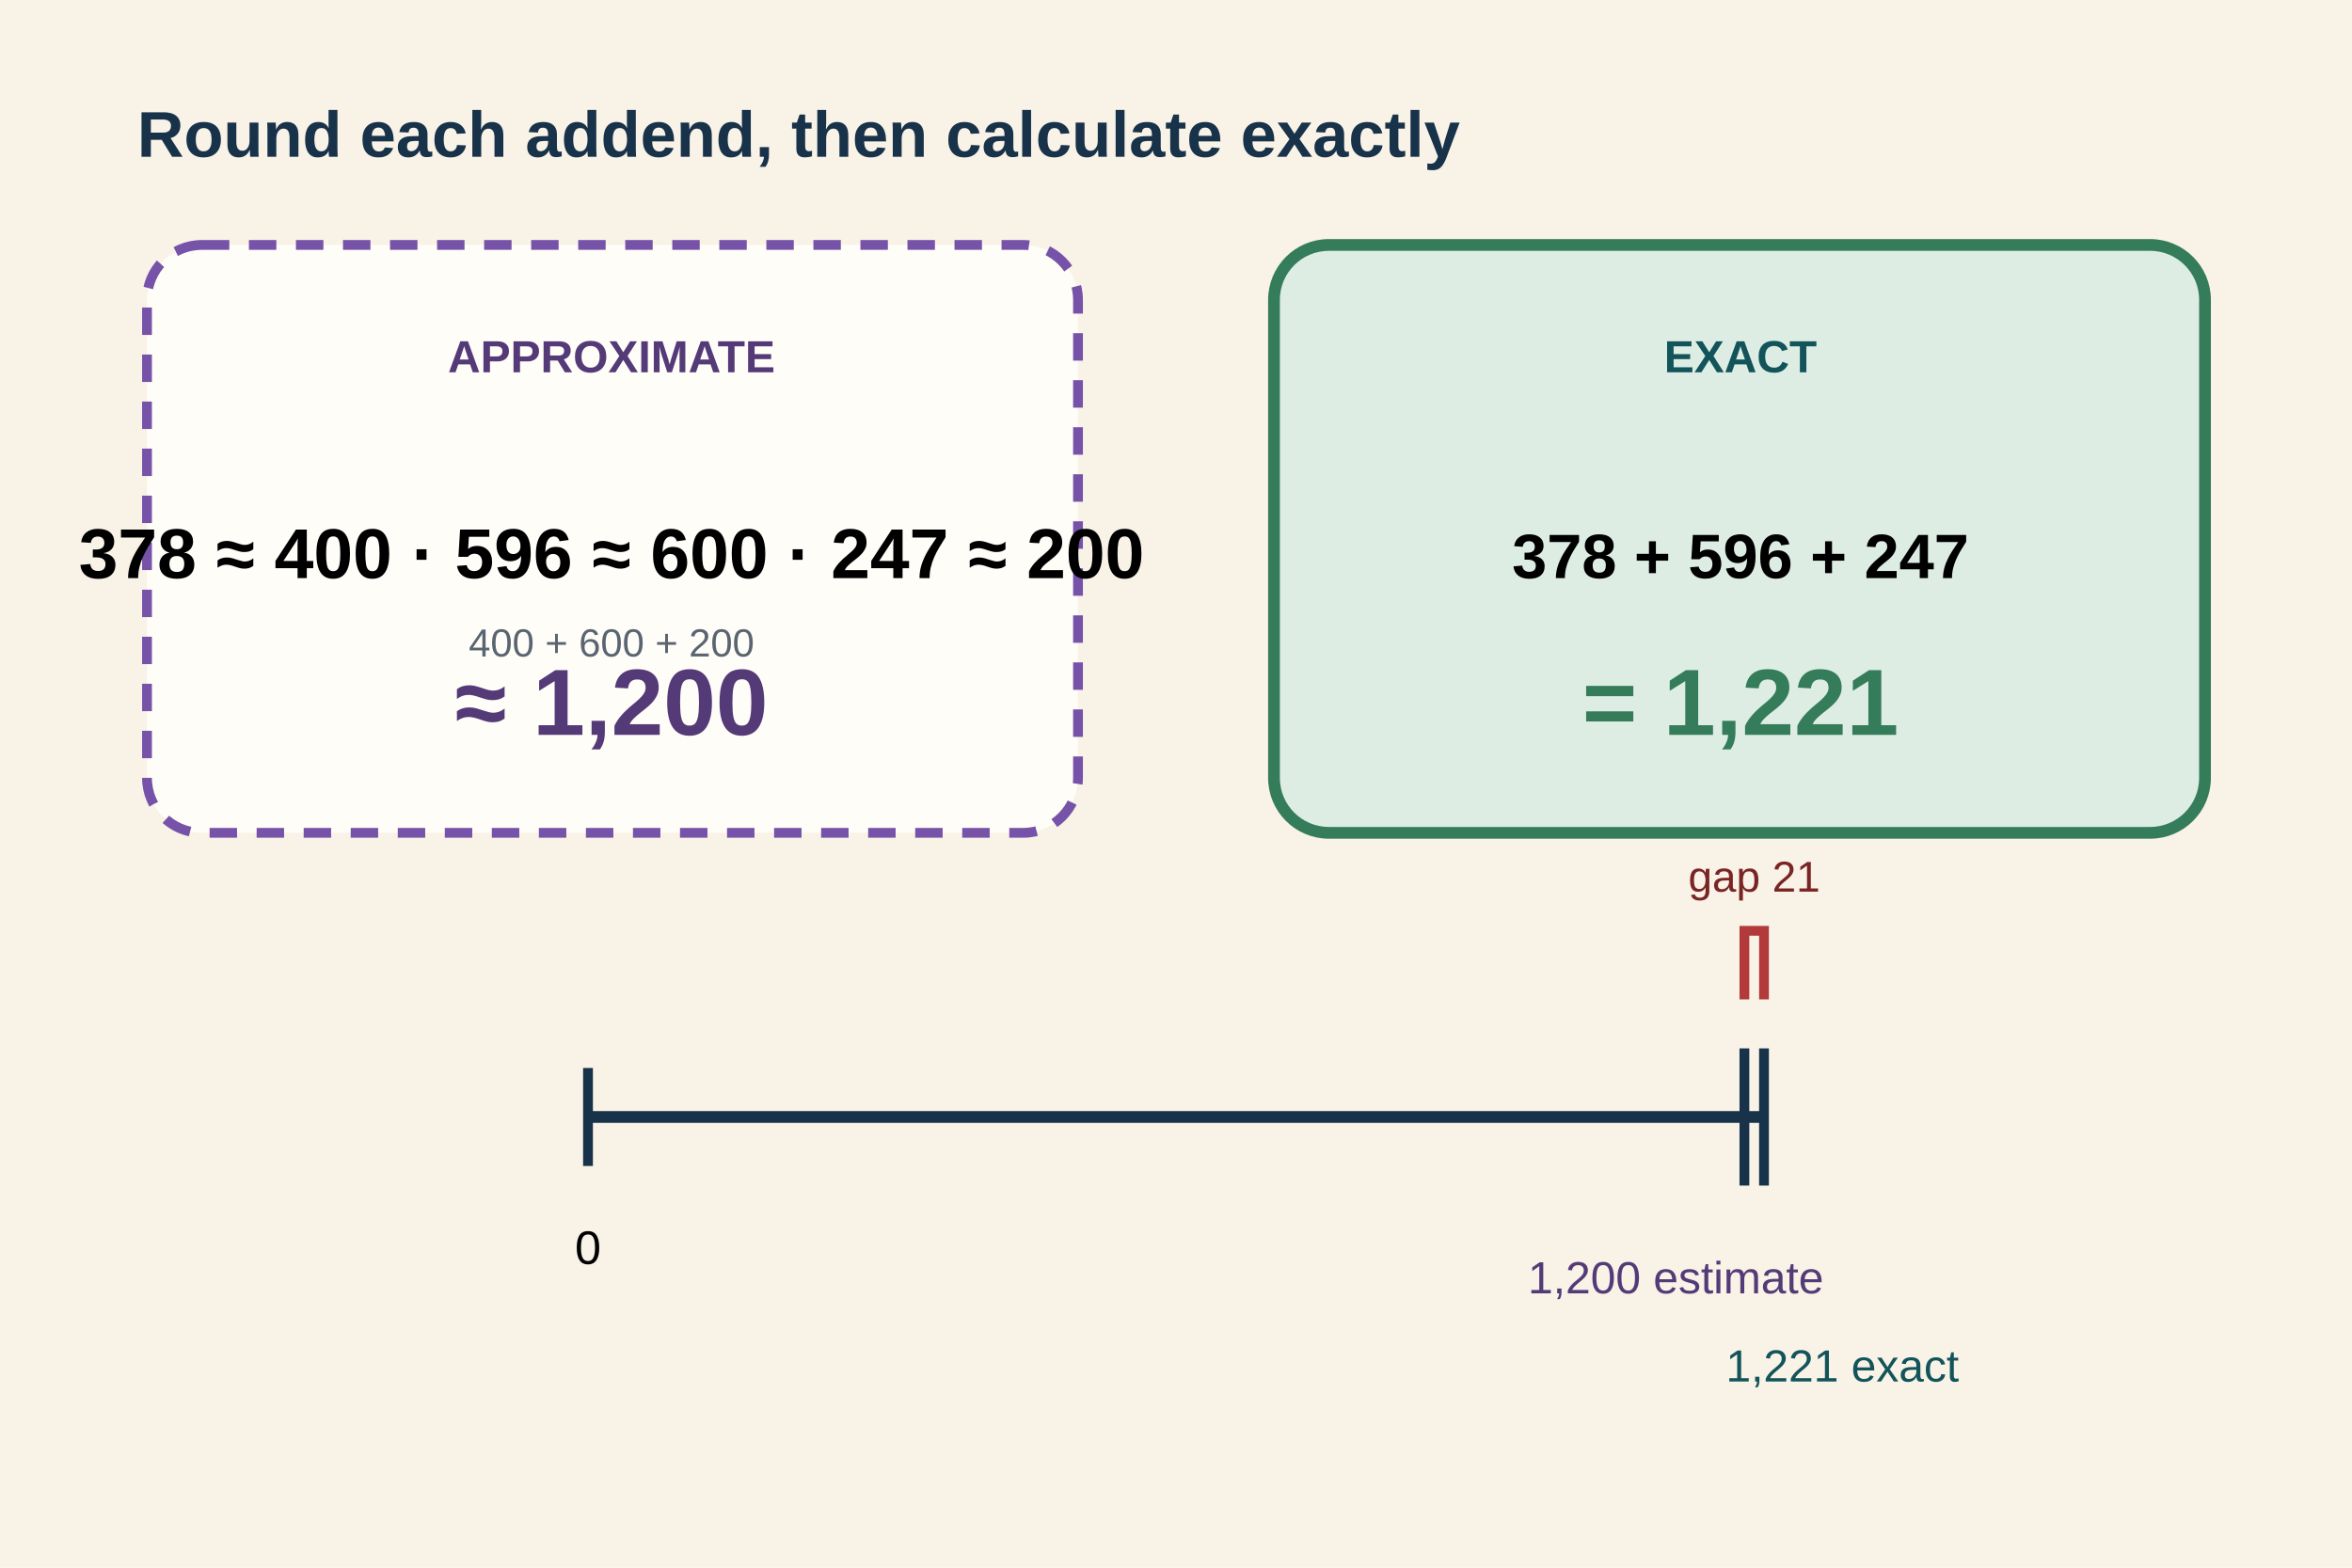
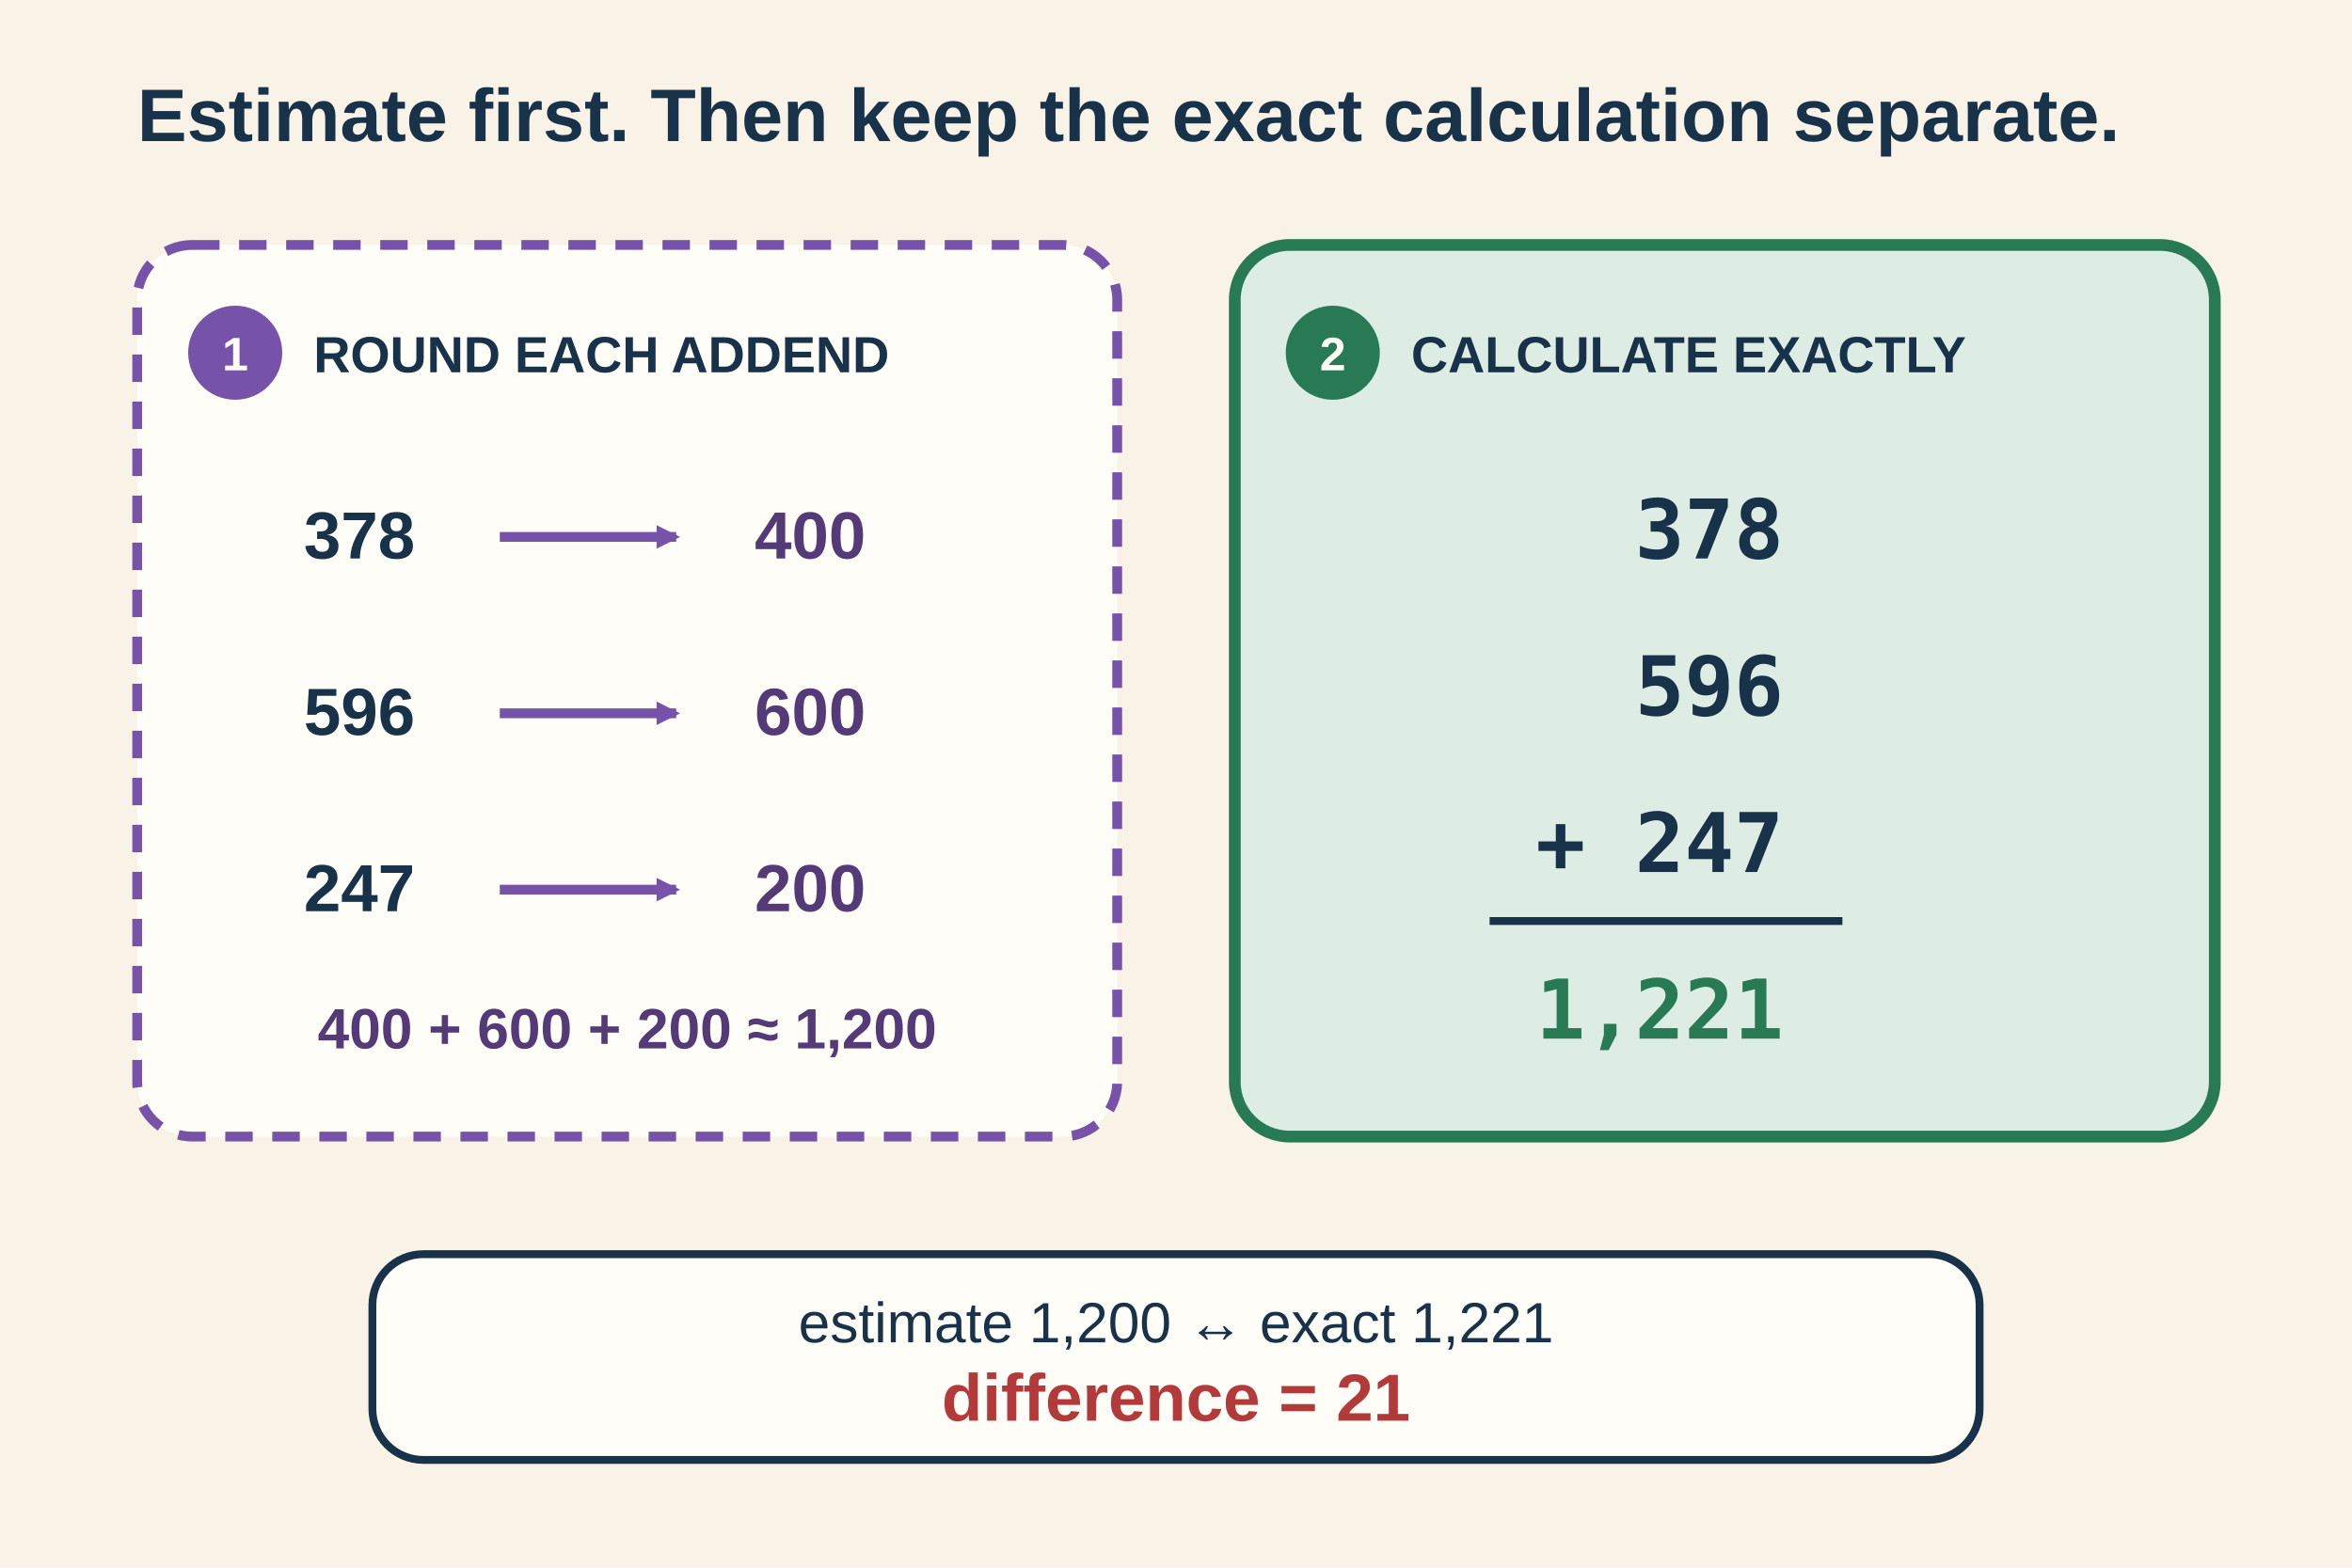
- <svg xmlns="http://www.w3.org/2000/svg" width="1200" height="800" viewBox="0 0 1200 800" role="img" aria-labelledby="title desc">
+ <svg xmlns="http://www.w3.org/2000/svg" width="1200" height="800" viewBox="0 0 1200 800" role="img" aria-labelledby="title desc" shape-rendering="geometricPrecision" text-rendering="optimizeLegibility">
+   <defs>
+     <marker id="arrow" markerWidth="12" markerHeight="12" refX="10" refY="6" orient="auto" markerUnits="userSpaceOnUse" viewBox="0 0 12 12">
+       <path d="M0 0l12 6-12 6z" fill="#7652A8" />
+     </marker>
+   </defs>
  <rect width="1200" height="800" fill="#F8F2E7" />
-   <text x="70" y="80" font-family="Arial,sans-serif" font-size="33" font-weight="700" fill="#18324A">Round each addend, then calculate exactly</text>
-   <rect x="75" y="125" width="475" height="300" rx="28" fill="#FFFDF8" stroke="#7652A8" stroke-width="5" stroke-dasharray="14 10" />
-   <text x="312" y="190" text-anchor="middle" font-family="Arial,sans-serif" font-size="23" font-weight="700" fill="#553A78">APPROXIMATE</text>
-   <text x="312" y="295" text-anchor="middle" font-family="Arial,sans-serif" font-size="36" font-weight="700">378 ≈ 400 · 596 ≈ 600 · 247 ≈ 200</text>
-   <text x="312" y="375" text-anchor="middle" font-family="Arial,sans-serif" font-size="48" font-weight="700" fill="#553A78">≈ 1,200</text>
-   <rect x="650" y="125" width="475" height="300" rx="28" fill="#DDEDE4" stroke="#347C5A" stroke-width="6" />
-   <text x="888" y="190" text-anchor="middle" font-family="Arial,sans-serif" font-size="23" font-weight="700" fill="#12545A">EXACT</text>
-   <text x="888" y="295" text-anchor="middle" font-family="Arial,sans-serif" font-size="32" font-weight="700">378 + 596 + 247</text>
-   <text x="888" y="375" text-anchor="middle" font-family="Arial,sans-serif" font-size="48" font-weight="700" fill="#347C5A">= 1,221</text>
-   <path d="M300 570H900" stroke="#18324A" stroke-width="6" />
-   <path d="M300 545v50M890 535v70M900 535v70" stroke="#18324A" stroke-width="5" />
-   <text x="300" y="645" text-anchor="middle" font-family="Arial,sans-serif" font-size="24">0</text>
-   <text x="855" y="660" text-anchor="middle" font-family="Arial,sans-serif" font-size="23" fill="#553A78">1,200 estimate</text>
-   <text x="940" y="705" text-anchor="middle" font-family="Arial,sans-serif" font-size="23" fill="#12545A">1,221 exact</text>
-   <path d="M890 510v-35h10v35" fill="none" stroke="#B33A3A" stroke-width="5" />
-   <text x="895" y="455" text-anchor="middle" font-family="Arial,sans-serif" font-size="22" fill="#7A2525">gap 21</text>
-   <text x="312" y="335" text-anchor="middle" font-family="Arial,sans-serif" font-size="20" fill="#5A6570">400 + 600 + 200</text>
+   <text x="70" y="72" font-family="Arial,sans-serif" font-size="38" font-weight="700" fill="#18324A">Estimate first. Then keep the exact calculation separate.</text>
+   <rect x="70" y="125" width="500" height="455" rx="28" fill="#FFFDF8" stroke="#7652A8" stroke-width="5" stroke-dasharray="14 10" />
+   <rect x="630" y="125" width="500" height="455" rx="28" fill="#DDEDE4" stroke="#287A55" stroke-width="6" />
+   <g font-family="Arial,sans-serif" fill="#18324A">
+     <circle cx="120" cy="180" r="24" fill="#7652A8" />
+     <text x="120" y="189" text-anchor="middle" font-size="24" font-weight="700" fill="#FFFDF8">1</text>
+     <text x="160" y="190" font-size="26" font-weight="700">ROUND EACH ADDEND</text>
+     <g font-size="34" font-weight="700">
+       <text x="155" y="285">378</text>
+       <text x="155" y="375">596</text>
+       <text x="155" y="465">247</text>
+     </g>
+     <g stroke="#7652A8" stroke-width="5" marker-end="url(#arrow)">
+       <path d="M255 274H345" />
+       <path d="M255 364H345" />
+       <path d="M255 454H345" />
+     </g>
+     <g font-size="34" font-weight="700" fill="#553A78">
+       <text x="385" y="285">400</text>
+       <text x="385" y="375">600</text>
+       <text x="385" y="465">200</text>
+     </g>
+     <text x="320" y="535" text-anchor="middle" font-size="29" font-weight="700" fill="#553A78">400 + 600 + 200 ≈ 1,200</text>
+     <circle cx="680" cy="180" r="24" fill="#287A55" />
+     <text x="680" y="189" text-anchor="middle" font-size="24" font-weight="700" fill="#FFFDF8">2</text>
+     <text x="720" y="190" font-size="26" font-weight="700">CALCULATE EXACTLY</text>
+     <g text-anchor="end" font-family="Consolas,monospace" font-size="42" font-weight="700">
+       <text x="910" y="285">378</text>
+       <text x="910" y="365">596</text>
+       <text x="910" y="445">+ 247</text>
+       <path d="M760 470H940" stroke="#18324A" stroke-width="4" />
+       <text x="910" y="530" fill="#287A55">1,221</text>
+     </g>
+   </g>
+   <rect x="190" y="640" width="820" height="105" rx="26" fill="#FFFDF8" stroke="#18324A" stroke-width="4" />
+   <g font-family="Arial,sans-serif" text-anchor="middle">
+     <text x="600" y="685" font-size="29" fill="#18324A">estimate 1,200 ↔ exact 1,221</text>
+     <text x="600" y="725" font-size="34" font-weight="700" fill="#B33A3A">difference = 21</text>
+   </g>
</svg>
